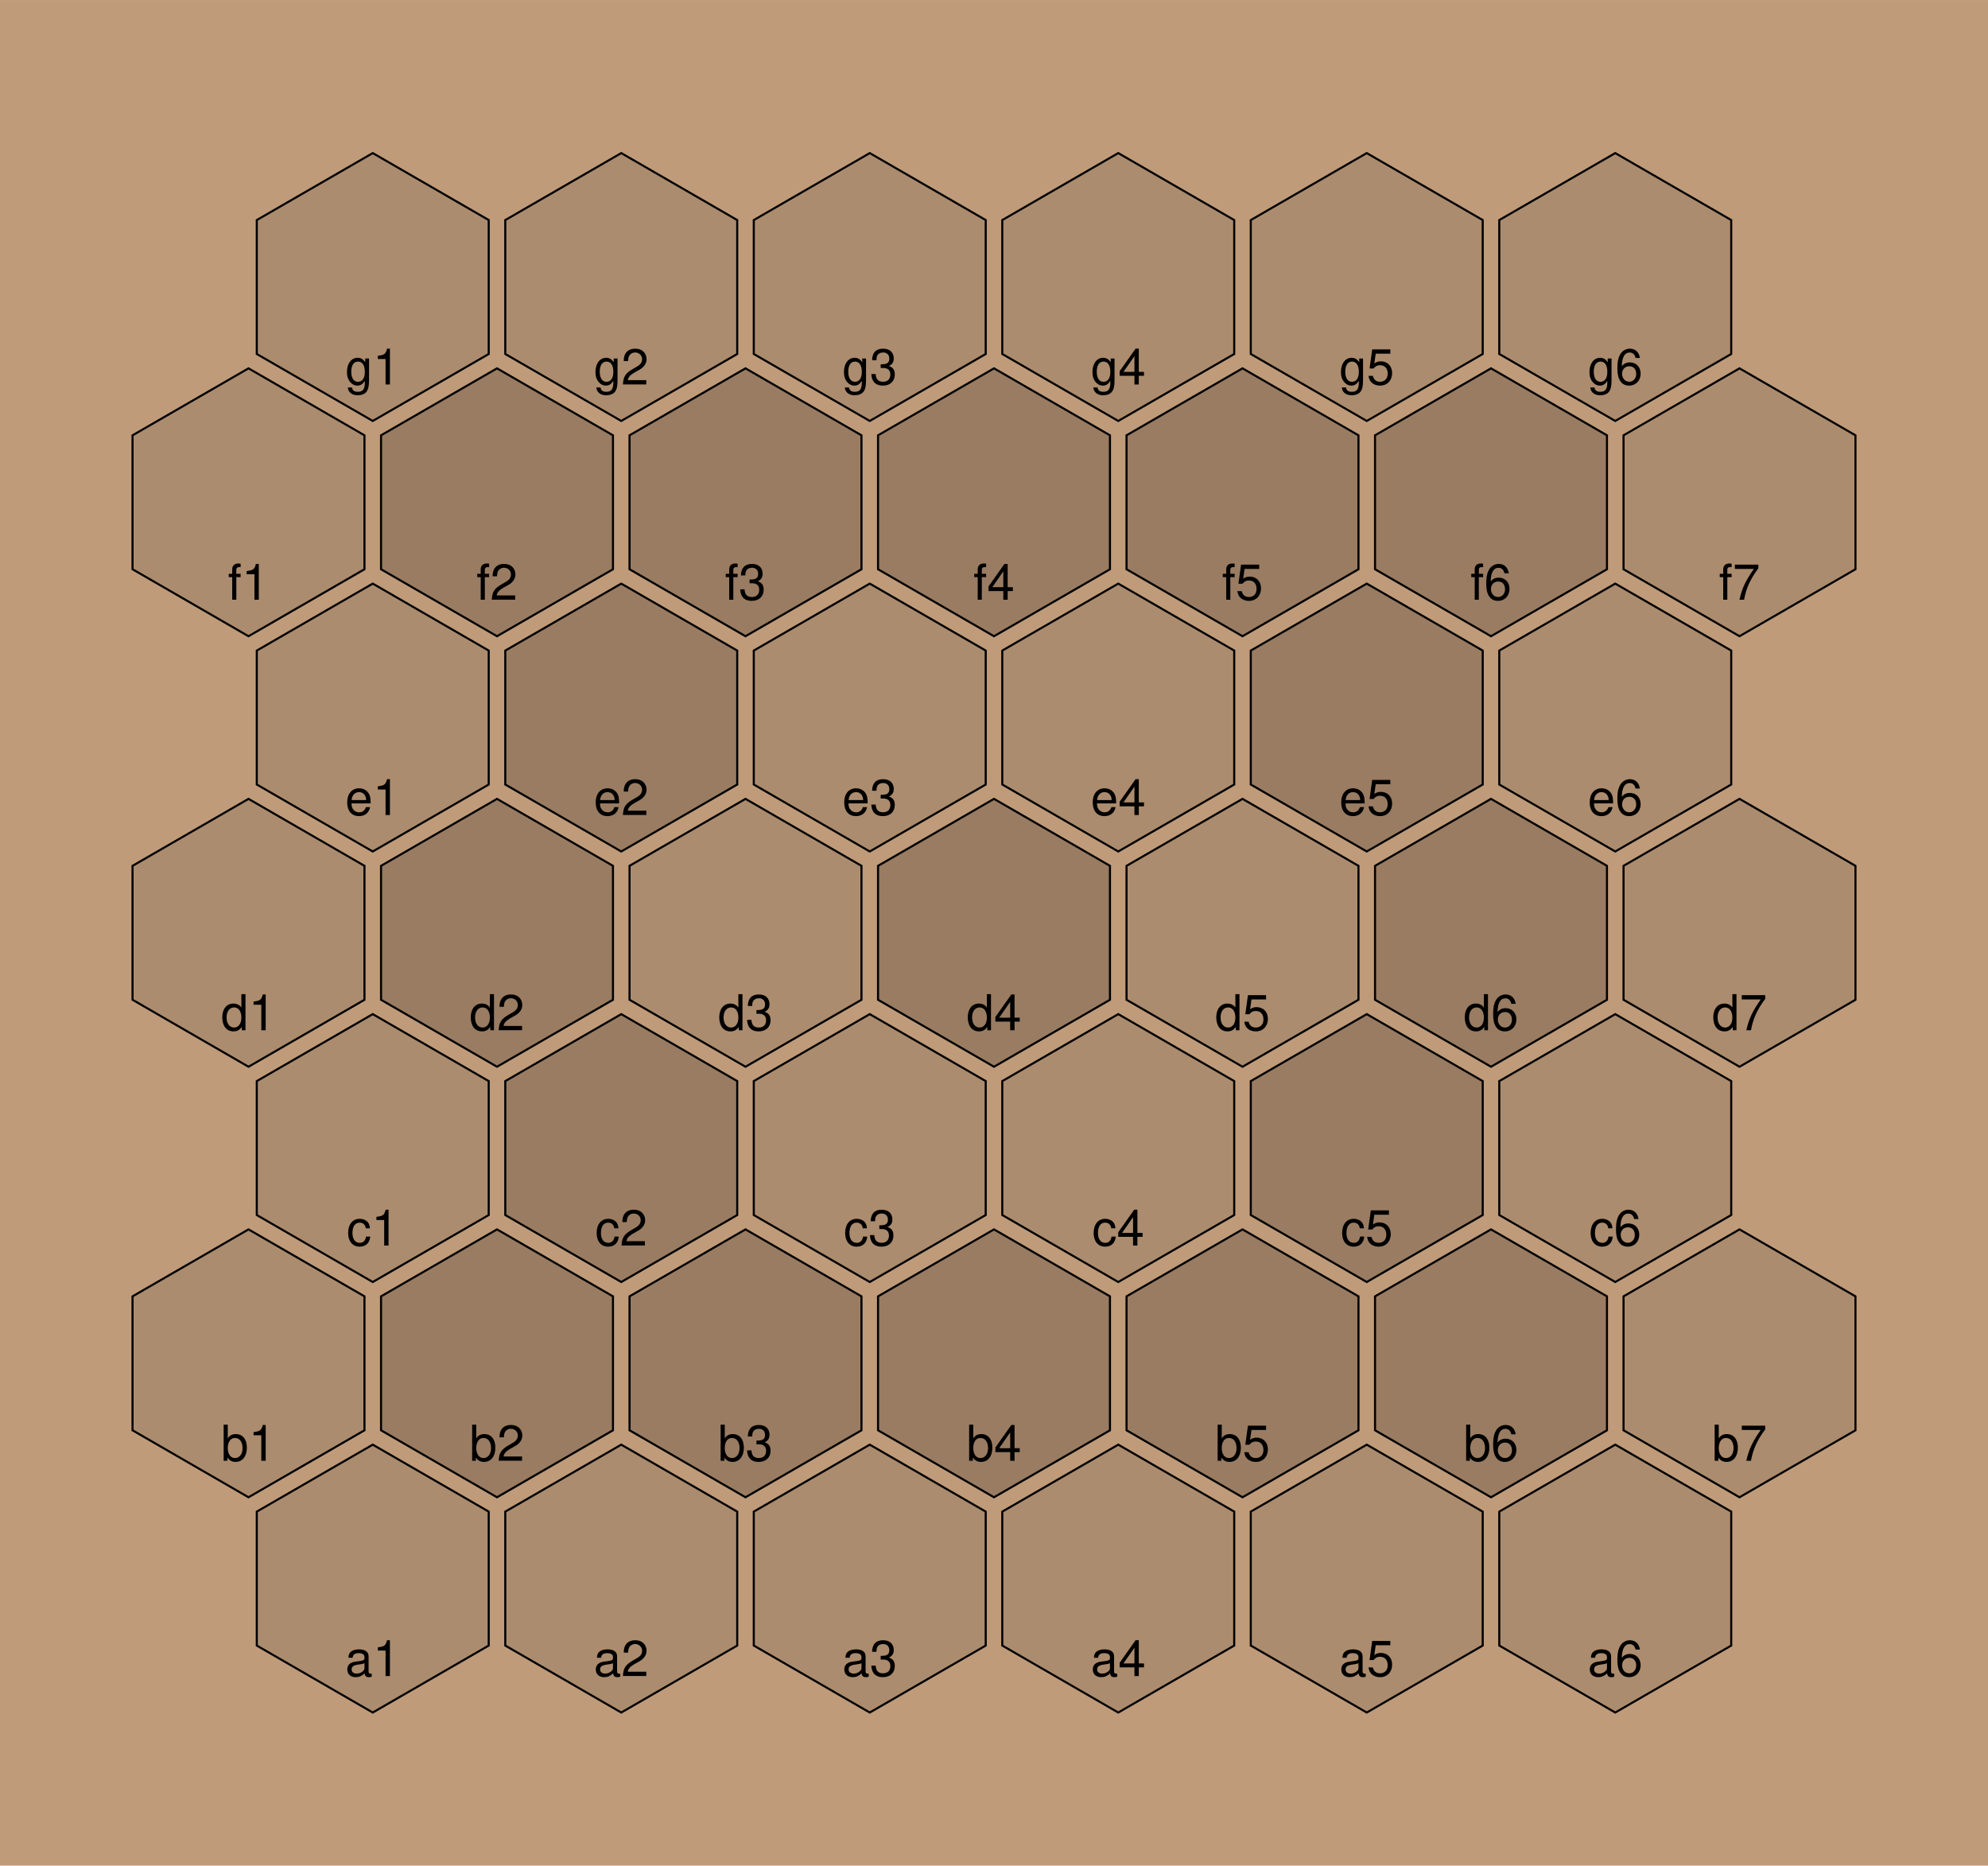
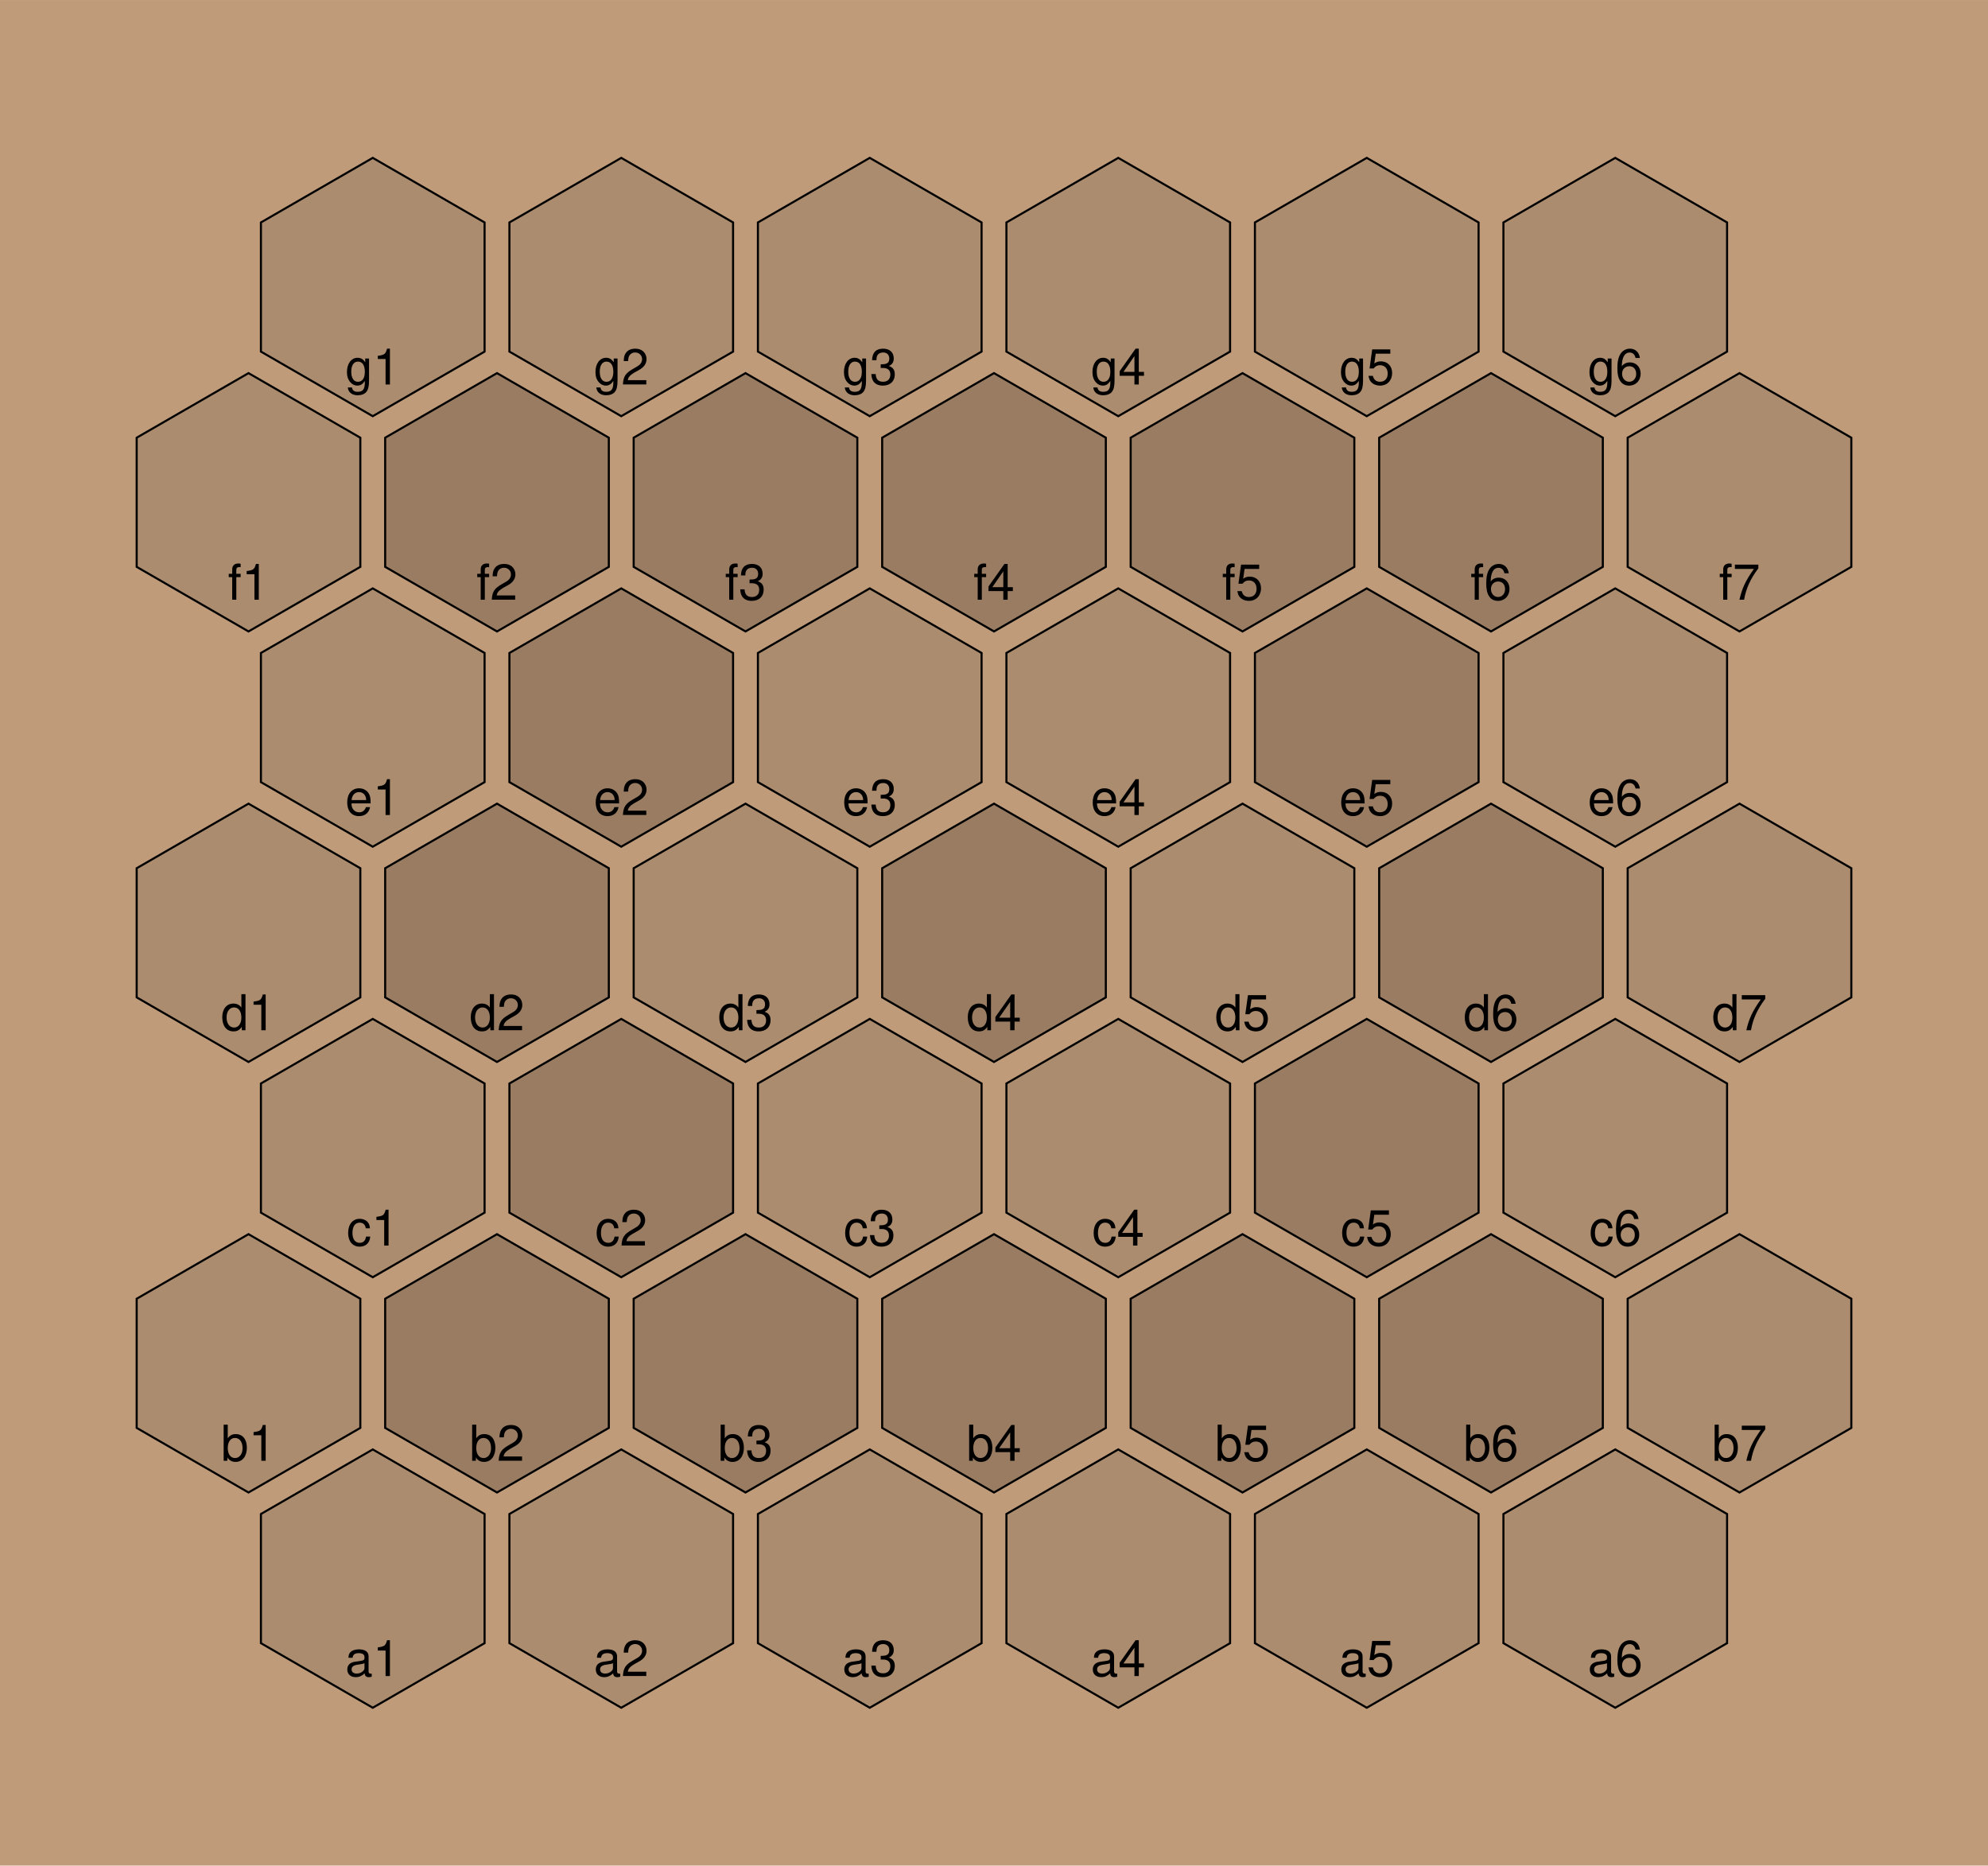
<svg xmlns="http://www.w3.org/2000/svg" width="24.0cm" height="22.517cm" viewBox="-2048.0 -1921.422 4096 3842.843">
  <defs>
</defs>
  <rect x="-2048.0" y="-1921.422" width="4096" height="3842.843" fill="#BF9B7A" />
-   <path d="M-1041.067,1192.267 L-1280,1054.319 L-1518.933,1192.267 L-1518.933,1468.163 L-1280,1606.111 L-1041.067,1468.163 Z" fill-opacity="0.1" stroke="black" stroke-width="4.267" />
+   <path d="M-1049.6,1197.194 L-1280,1064.172 L-1510.4,1197.194 L-1510.4,1463.237 L-1280,1596.258 L-1049.6,1463.237 Z" fill-opacity="0.1" stroke="black" stroke-width="4.267" />
  <text x="-1280" y="1507.577" font-size="102" font-family="Helvetica" fill="black" text-anchor="middle" dominant-baseline="central">a1</text>
-   <path d="M-529.067,1192.267 L-768,1054.319 L-1006.933,1192.267 L-1006.933,1468.163 L-768,1606.111 L-529.067,1468.163 Z" fill-opacity="0.1" stroke="black" stroke-width="4.267" />
+   <path d="M-537.6,1197.194 L-768,1064.172 L-998.4,1197.194 L-998.4,1463.237 L-768,1596.258 L-537.6,1463.237 Z" fill-opacity="0.1" stroke="black" stroke-width="4.267" />
  <text x="-768" y="1507.577" font-size="102" font-family="Helvetica" fill="black" text-anchor="middle" dominant-baseline="central">a2</text>
-   <path d="M-17.067,1192.267 L-256,1054.319 L-494.933,1192.267 L-494.933,1468.163 L-256,1606.111 L-17.067,1468.163 Z" fill-opacity="0.1" stroke="black" stroke-width="4.267" />
+   <path d="M-25.6,1197.194 L-256,1064.172 L-486.4,1197.194 L-486.4,1463.237 L-256,1596.258 L-25.6,1463.237 Z" fill-opacity="0.1" stroke="black" stroke-width="4.267" />
  <text x="-256" y="1507.577" font-size="102" font-family="Helvetica" fill="black" text-anchor="middle" dominant-baseline="central">a3</text>
-   <path d="M494.933,1192.267 L256,1054.319 L17.067,1192.267 L17.067,1468.163 L256,1606.111 L494.933,1468.163 Z" fill-opacity="0.1" stroke="black" stroke-width="4.267" />
+   <path d="M486.4,1197.194 L256,1064.172 L25.6,1197.194 L25.6,1463.237 L256,1596.258 L486.4,1463.237 Z" fill-opacity="0.1" stroke="black" stroke-width="4.267" />
  <text x="256" y="1507.577" font-size="102" font-family="Helvetica" fill="black" text-anchor="middle" dominant-baseline="central">a4</text>
-   <path d="M1006.933,1192.267 L768,1054.319 L529.067,1192.267 L529.067,1468.163 L768,1606.111 L1006.933,1468.163 Z" fill-opacity="0.1" stroke="black" stroke-width="4.267" />
+   <path d="M998.4,1197.194 L768,1064.172 L537.6,1197.194 L537.6,1463.237 L768,1596.258 L998.4,1463.237 Z" fill-opacity="0.1" stroke="black" stroke-width="4.267" />
  <text x="768" y="1507.577" font-size="102" font-family="Helvetica" fill="black" text-anchor="middle" dominant-baseline="central">a5</text>
-   <path d="M1518.933,1192.267 L1280,1054.319 L1041.067,1192.267 L1041.067,1468.163 L1280,1606.111 L1518.933,1468.163 Z" fill-opacity="0.1" stroke="black" stroke-width="4.267" />
+   <path d="M1510.4,1197.194 L1280,1064.172 L1049.6,1197.194 L1049.6,1463.237 L1280,1596.258 L1510.4,1463.237 Z" fill-opacity="0.1" stroke="black" stroke-width="4.267" />
  <text x="1280" y="1507.577" font-size="102" font-family="Helvetica" fill="black" text-anchor="middle" dominant-baseline="central">a6</text>
-   <path d="M-1297.067,748.862 L-1536.0,610.914 L-1774.933,748.862 L-1774.933,1024.758 L-1536.0,1162.706 L-1297.067,1024.758 Z" fill-opacity="0.1" stroke="black" stroke-width="4.267" />
+   <path d="M-1305.6,753.789 L-1536.0,620.767 L-1766.4,753.789 L-1766.4,1019.832 L-1536.0,1152.853 L-1305.6,1019.832 Z" fill-opacity="0.1" stroke="black" stroke-width="4.267" />
  <text x="-1536.0" y="1064.172" font-size="102" font-family="Helvetica" fill="black" text-anchor="middle" dominant-baseline="central">b1</text>
-   <path d="M-785.067,748.862 L-1024.0,610.914 L-1262.933,748.862 L-1262.933,1024.758 L-1024.0,1162.706 L-785.067,1024.758 Z" fill-opacity="0.2" stroke="black" stroke-width="4.267" />
+   <path d="M-793.6,753.789 L-1024.0,620.767 L-1254.4,753.789 L-1254.4,1019.832 L-1024.0,1152.853 L-793.6,1019.832 Z" fill-opacity="0.2" stroke="black" stroke-width="4.267" />
  <text x="-1024.0" y="1064.172" font-size="102" font-family="Helvetica" fill="black" text-anchor="middle" dominant-baseline="central">b2</text>
-   <path d="M-273.067,748.862 L-512,610.914 L-750.933,748.862 L-750.933,1024.758 L-512,1162.706 L-273.067,1024.758 Z" fill-opacity="0.2" stroke="black" stroke-width="4.267" />
+   <path d="M-281.6,753.789 L-512,620.767 L-742.4,753.789 L-742.4,1019.832 L-512,1152.853 L-281.6,1019.832 Z" fill-opacity="0.2" stroke="black" stroke-width="4.267" />
  <text x="-512" y="1064.172" font-size="102" font-family="Helvetica" fill="black" text-anchor="middle" dominant-baseline="central">b3</text>
-   <path d="M238.933,748.862 L-9.679305258566017e-14,610.914 L-238.933,748.862 L-238.933,1024.758 L-1.6436819312948358e-13,1162.706 L238.933,1024.758 Z" fill-opacity="0.2" stroke="black" stroke-width="4.267" />
+   <path d="M230.4,753.789 L-9.739640205480146e-14,620.767 L-230.4,753.789 L-230.4,1019.832 L-1.6255814472205976e-13,1152.853 L230.4,1019.832 Z" fill-opacity="0.2" stroke="black" stroke-width="4.267" />
  <text x="-1.1368683772161603e-13" y="1064.172" font-size="102" font-family="Helvetica" fill="black" text-anchor="middle" dominant-baseline="central">b4</text>
-   <path d="M750.933,748.862 L512,610.914 L273.067,748.862 L273.067,1024.758 L512,1162.706 L750.933,1024.758 Z" fill-opacity="0.2" stroke="black" stroke-width="4.267" />
+   <path d="M742.4,753.789 L512,620.767 L281.6,753.789 L281.6,1019.832 L512,1152.853 L742.4,1019.832 Z" fill-opacity="0.2" stroke="black" stroke-width="4.267" />
  <text x="512" y="1064.172" font-size="102" font-family="Helvetica" fill="black" text-anchor="middle" dominant-baseline="central">b5</text>
-   <path d="M1262.933,748.862 L1024,610.914 L785.067,748.862 L785.067,1024.758 L1024,1162.706 L1262.933,1024.758 Z" fill-opacity="0.2" stroke="black" stroke-width="4.267" />
+   <path d="M1254.4,753.789 L1024,620.767 L793.6,753.789 L793.6,1019.832 L1024,1152.853 L1254.4,1019.832 Z" fill-opacity="0.2" stroke="black" stroke-width="4.267" />
  <text x="1024" y="1064.172" font-size="102" font-family="Helvetica" fill="black" text-anchor="middle" dominant-baseline="central">b6</text>
-   <path d="M1774.933,748.862 L1536.0,610.914 L1297.067,748.862 L1297.067,1024.758 L1536.0,1162.706 L1774.933,1024.758 Z" fill-opacity="0.1" stroke="black" stroke-width="4.267" />
+   <path d="M1766.4,753.789 L1536.0,620.767 L1305.6,753.789 L1305.6,1019.832 L1536.0,1152.853 L1766.4,1019.832 Z" fill-opacity="0.1" stroke="black" stroke-width="4.267" />
  <text x="1536.0" y="1064.172" font-size="102" font-family="Helvetica" fill="black" text-anchor="middle" dominant-baseline="central">b7</text>
-   <path d="M-1041.067,305.457 L-1280.0,167.509 L-1518.933,305.457 L-1518.933,581.353 L-1280.0,719.301 L-1041.067,581.353 Z" fill-opacity="0.1" stroke="black" stroke-width="4.267" />
+   <path d="M-1049.6,310.384 L-1280.0,177.362 L-1510.4,310.384 L-1510.4,576.427 L-1280.0,709.448 L-1049.6,576.427 Z" fill-opacity="0.1" stroke="black" stroke-width="4.267" />
  <text x="-1280.0" y="620.767" font-size="102" font-family="Helvetica" fill="black" text-anchor="middle" dominant-baseline="central">c1</text>
-   <path d="M-529.067,305.457 L-768.0,167.509 L-1006.933,305.457 L-1006.933,581.353 L-768.0,719.301 L-529.067,581.353 Z" fill-opacity="0.2" stroke="black" stroke-width="4.267" />
+   <path d="M-537.6,310.384 L-768.0,177.362 L-998.4,310.384 L-998.4,576.427 L-768.0,709.448 L-537.6,576.427 Z" fill-opacity="0.2" stroke="black" stroke-width="4.267" />
  <text x="-768.0" y="620.767" font-size="102" font-family="Helvetica" fill="black" text-anchor="middle" dominant-baseline="central">c2</text>
-   <path d="M-17.067,305.457 L-256,167.509 L-494.933,305.457 L-494.933,581.353 L-256,719.301 L-17.067,581.353 Z" fill-opacity="0.1" stroke="black" stroke-width="4.267" />
+   <path d="M-25.6,310.384 L-256,177.362 L-486.4,310.384 L-486.4,576.427 L-256,709.448 L-25.6,576.427 Z" fill-opacity="0.1" stroke="black" stroke-width="4.267" />
  <text x="-256" y="620.767" font-size="102" font-family="Helvetica" fill="black" text-anchor="middle" dominant-baseline="central">c3</text>
-   <path d="M494.933,305.457 L256,167.509 L17.067,305.457 L17.067,581.353 L256,719.301 L494.933,581.353 Z" fill-opacity="0.1" stroke="black" stroke-width="4.267" />
+   <path d="M486.4,310.384 L256,177.362 L25.6,310.384 L25.6,576.427 L256,709.448 L486.4,576.427 Z" fill-opacity="0.1" stroke="black" stroke-width="4.267" />
  <text x="256" y="620.767" font-size="102" font-family="Helvetica" fill="black" text-anchor="middle" dominant-baseline="central">c4</text>
-   <path d="M1006.933,305.457 L768.0,167.509 L529.067,305.457 L529.067,581.353 L768.0,719.301 L1006.933,581.353 Z" fill-opacity="0.2" stroke="black" stroke-width="4.267" />
+   <path d="M998.4,310.384 L768.0,177.362 L537.6,310.384 L537.6,576.427 L768.0,709.448 L998.4,576.427 Z" fill-opacity="0.2" stroke="black" stroke-width="4.267" />
  <text x="768.0" y="620.767" font-size="102" font-family="Helvetica" fill="black" text-anchor="middle" dominant-baseline="central">c5</text>
-   <path d="M1518.933,305.457 L1280.0,167.509 L1041.067,305.457 L1041.067,581.353 L1280.0,719.301 L1518.933,581.353 Z" fill-opacity="0.1" stroke="black" stroke-width="4.267" />
+   <path d="M1510.4,310.384 L1280.0,177.362 L1049.6,310.384 L1049.6,576.427 L1280.0,709.448 L1510.4,576.427 Z" fill-opacity="0.1" stroke="black" stroke-width="4.267" />
  <text x="1280.0" y="620.767" font-size="102" font-family="Helvetica" fill="black" text-anchor="middle" dominant-baseline="central">c6</text>
-   <path d="M-1297.067,-137.948 L-1536.0,-275.896 L-1774.933,-137.948 L-1774.933,137.948 L-1536.0,275.896 L-1297.067,137.948 Z" fill-opacity="0.1" stroke="black" stroke-width="4.267" />
+   <path d="M-1305.6,-133.022 L-1536.0,-266.043 L-1766.4,-133.022 L-1766.4,133.022 L-1536.0,266.043 L-1305.6,133.022 Z" fill-opacity="0.1" stroke="black" stroke-width="4.267" />
  <text x="-1536.0" y="177.362" font-size="102" font-family="Helvetica" fill="black" text-anchor="middle" dominant-baseline="central">d1</text>
-   <path d="M-785.067,-137.948 L-1024.0,-275.896 L-1262.933,-137.948 L-1262.933,137.948 L-1024.0,275.896 L-785.067,137.948 Z" fill-opacity="0.2" stroke="black" stroke-width="4.267" />
+   <path d="M-793.6,-133.022 L-1024.0,-266.043 L-1254.4,-133.022 L-1254.4,133.022 L-1024.0,266.043 L-793.6,133.022 Z" fill-opacity="0.2" stroke="black" stroke-width="4.267" />
  <text x="-1024.0" y="177.362" font-size="102" font-family="Helvetica" fill="black" text-anchor="middle" dominant-baseline="central">d2</text>
-   <path d="M-273.067,-137.948 L-512.0,-275.896 L-750.933,-137.948 L-750.933,137.948 L-512.0,275.896 L-273.067,137.948 Z" fill-opacity="0.1" stroke="black" stroke-width="4.267" />
+   <path d="M-281.6,-133.022 L-512.0,-266.043 L-742.4,-133.022 L-742.4,133.022 L-512.0,266.043 L-281.6,133.022 Z" fill-opacity="0.1" stroke="black" stroke-width="4.267" />
  <text x="-512.0" y="177.362" font-size="102" font-family="Helvetica" fill="black" text-anchor="middle" dominant-baseline="central">d3</text>
-   <path d="M238.933,-137.948 L1.6893785135955852e-14,-275.896 L-238.933,-137.948 L-238.933,137.948 L-5.0681355407867556e-14,275.896 L238.933,137.948 Z" fill-opacity="0.2" stroke="black" stroke-width="4.267" />
+   <path d="M230.4,-133.022 L1.629043566681457e-14,-266.043 L-230.4,-133.022 L-230.4,133.022 L-4.8871307000443714e-14,266.043 L230.4,133.022 Z" fill-opacity="0.2" stroke="black" stroke-width="4.267" />
  <text x="0.0" y="177.362" font-size="102" font-family="Helvetica" fill="black" text-anchor="middle" dominant-baseline="central">d4</text>
-   <path d="M750.933,-137.948 L512.0,-275.896 L273.067,-137.948 L273.067,137.948 L512,275.896 L750.933,137.948 Z" fill-opacity="0.1" stroke="black" stroke-width="4.267" />
+   <path d="M742.4,-133.022 L512.0,-266.043 L281.6,-133.022 L281.6,133.022 L512,266.043 L742.4,133.022 Z" fill-opacity="0.1" stroke="black" stroke-width="4.267" />
  <text x="512.0" y="177.362" font-size="102" font-family="Helvetica" fill="black" text-anchor="middle" dominant-baseline="central">d5</text>
-   <path d="M1262.933,-137.948 L1024.0,-275.896 L785.067,-137.948 L785.067,137.948 L1024.0,275.896 L1262.933,137.948 Z" fill-opacity="0.2" stroke="black" stroke-width="4.267" />
+   <path d="M1254.4,-133.022 L1024.0,-266.043 L793.6,-133.022 L793.6,133.022 L1024.0,266.043 L1254.4,133.022 Z" fill-opacity="0.2" stroke="black" stroke-width="4.267" />
  <text x="1024.0" y="177.362" font-size="102" font-family="Helvetica" fill="black" text-anchor="middle" dominant-baseline="central">d6</text>
-   <path d="M1774.933,-137.948 L1536.0,-275.896 L1297.067,-137.948 L1297.067,137.948 L1536.0,275.896 L1774.933,137.948 Z" fill-opacity="0.1" stroke="black" stroke-width="4.267" />
+   <path d="M1766.4,-133.022 L1536.0,-266.043 L1305.6,-133.022 L1305.6,133.022 L1536.0,266.043 L1766.4,133.022 Z" fill-opacity="0.1" stroke="black" stroke-width="4.267" />
  <text x="1536.0" y="177.362" font-size="102" font-family="Helvetica" fill="black" text-anchor="middle" dominant-baseline="central">d7</text>
-   <path d="M-1041.067,-581.353 L-1280.0,-719.301 L-1518.933,-581.353 L-1518.933,-305.457 L-1280.0,-167.509 L-1041.067,-305.457 Z" fill-opacity="0.1" stroke="black" stroke-width="4.267" />
+   <path d="M-1049.6,-576.427 L-1280.0,-709.448 L-1510.4,-576.427 L-1510.4,-310.384 L-1280.0,-177.362 L-1049.6,-310.384 Z" fill-opacity="0.1" stroke="black" stroke-width="4.267" />
  <text x="-1280.0" y="-266.043" font-size="102" font-family="Helvetica" fill="black" text-anchor="middle" dominant-baseline="central">e1</text>
-   <path d="M-529.067,-581.353 L-768.0,-719.301 L-1006.933,-581.353 L-1006.933,-305.457 L-768.0,-167.509 L-529.067,-305.457 Z" fill-opacity="0.2" stroke="black" stroke-width="4.267" />
+   <path d="M-537.6,-576.427 L-768.0,-709.448 L-998.4,-576.427 L-998.4,-310.384 L-768.0,-177.362 L-537.6,-310.384 Z" fill-opacity="0.2" stroke="black" stroke-width="4.267" />
  <text x="-768.0" y="-266.043" font-size="102" font-family="Helvetica" fill="black" text-anchor="middle" dominant-baseline="central">e2</text>
-   <path d="M-17.067,-581.353 L-256,-719.301 L-494.933,-581.353 L-494.933,-305.457 L-256.0,-167.509 L-17.067,-305.457 Z" fill-opacity="0.1" stroke="black" stroke-width="4.267" />
+   <path d="M-25.6,-576.427 L-256,-709.448 L-486.4,-576.427 L-486.4,-310.384 L-256.0,-177.362 L-25.6,-310.384 Z" fill-opacity="0.1" stroke="black" stroke-width="4.267" />
  <text x="-256" y="-266.043" font-size="102" font-family="Helvetica" fill="black" text-anchor="middle" dominant-baseline="central">e3</text>
-   <path d="M494.933,-581.353 L256,-719.301 L17.067,-581.353 L17.067,-305.457 L256.0,-167.509 L494.933,-305.457 Z" fill-opacity="0.1" stroke="black" stroke-width="4.267" />
+   <path d="M486.4,-576.427 L256,-709.448 L25.6,-576.427 L25.6,-310.384 L256.0,-177.362 L486.4,-310.384 Z" fill-opacity="0.1" stroke="black" stroke-width="4.267" />
  <text x="256" y="-266.043" font-size="102" font-family="Helvetica" fill="black" text-anchor="middle" dominant-baseline="central">e4</text>
-   <path d="M1006.933,-581.353 L768.0,-719.301 L529.067,-581.353 L529.067,-305.457 L768.0,-167.509 L1006.933,-305.457 Z" fill-opacity="0.2" stroke="black" stroke-width="4.267" />
+   <path d="M998.4,-576.427 L768.0,-709.448 L537.6,-576.427 L537.6,-310.384 L768.0,-177.362 L998.4,-310.384 Z" fill-opacity="0.2" stroke="black" stroke-width="4.267" />
  <text x="768.0" y="-266.043" font-size="102" font-family="Helvetica" fill="black" text-anchor="middle" dominant-baseline="central">e5</text>
-   <path d="M1518.933,-581.353 L1280.0,-719.301 L1041.067,-581.353 L1041.067,-305.457 L1280.0,-167.509 L1518.933,-305.457 Z" fill-opacity="0.1" stroke="black" stroke-width="4.267" />
+   <path d="M1510.4,-576.427 L1280.0,-709.448 L1049.6,-576.427 L1049.6,-310.384 L1280.0,-177.362 L1510.4,-310.384 Z" fill-opacity="0.1" stroke="black" stroke-width="4.267" />
  <text x="1280.0" y="-266.043" font-size="102" font-family="Helvetica" fill="black" text-anchor="middle" dominant-baseline="central">e6</text>
-   <path d="M-1297.067,-1024.758 L-1536.0,-1162.706 L-1774.933,-1024.758 L-1774.933,-748.862 L-1536.0,-610.914 L-1297.067,-748.862 Z" fill-opacity="0.1" stroke="black" stroke-width="4.267" />
+   <path d="M-1305.6,-1019.832 L-1536.0,-1152.853 L-1766.4,-1019.832 L-1766.4,-753.789 L-1536.0,-620.767 L-1305.6,-753.789 Z" fill-opacity="0.1" stroke="black" stroke-width="4.267" />
  <text x="-1536.0" y="-709.448" font-size="102" font-family="Helvetica" fill="black" text-anchor="middle" dominant-baseline="central">f1</text>
-   <path d="M-785.067,-1024.758 L-1024,-1162.706 L-1262.933,-1024.758 L-1262.933,-748.862 L-1024,-610.914 L-785.067,-748.862 Z" fill-opacity="0.2" stroke="black" stroke-width="4.267" />
+   <path d="M-793.6,-1019.832 L-1024,-1152.853 L-1254.4,-1019.832 L-1254.4,-753.789 L-1024,-620.767 L-793.6,-753.789 Z" fill-opacity="0.2" stroke="black" stroke-width="4.267" />
  <text x="-1024" y="-709.448" font-size="102" font-family="Helvetica" fill="black" text-anchor="middle" dominant-baseline="central">f2</text>
-   <path d="M-273.067,-1024.758 L-512,-1162.706 L-750.933,-1024.758 L-750.933,-748.862 L-512,-610.914 L-273.067,-748.862 Z" fill-opacity="0.2" stroke="black" stroke-width="4.267" />
+   <path d="M-281.6,-1019.832 L-512,-1152.853 L-742.4,-1019.832 L-742.4,-753.789 L-512,-620.767 L-281.6,-753.789 Z" fill-opacity="0.2" stroke="black" stroke-width="4.267" />
  <text x="-512" y="-709.448" font-size="102" font-family="Helvetica" fill="black" text-anchor="middle" dominant-baseline="central">f3</text>
-   <path d="M238.933,-1024.758 L1.305806228575719e-13,-1162.706 L-238.933,-1024.758 L-238.933,-748.862 L6.300548231374848e-14,-610.914 L238.933,-748.862 Z" fill-opacity="0.2" stroke="black" stroke-width="4.267" />
+   <path d="M230.4,-1019.832 L1.299772733884306e-13,-1152.853 L-230.4,-1019.832 L-230.4,-753.789 L6.481553072117232e-14,-620.767 L230.4,-753.789 Z" fill-opacity="0.2" stroke="black" stroke-width="4.267" />
  <text x="1.1368683772161603e-13" y="-709.448" font-size="102" font-family="Helvetica" fill="black" text-anchor="middle" dominant-baseline="central">f4</text>
-   <path d="M750.933,-1024.758 L512,-1162.706 L273.067,-1024.758 L273.067,-748.862 L512,-610.914 L750.933,-748.862 Z" fill-opacity="0.2" stroke="black" stroke-width="4.267" />
+   <path d="M742.4,-1019.832 L512,-1152.853 L281.6,-1019.832 L281.6,-753.789 L512,-620.767 L742.4,-753.789 Z" fill-opacity="0.2" stroke="black" stroke-width="4.267" />
  <text x="512" y="-709.448" font-size="102" font-family="Helvetica" fill="black" text-anchor="middle" dominant-baseline="central">f5</text>
-   <path d="M1262.933,-1024.758 L1024.0,-1162.706 L785.067,-1024.758 L785.067,-748.862 L1024.0,-610.914 L1262.933,-748.862 Z" fill-opacity="0.2" stroke="black" stroke-width="4.267" />
+   <path d="M1254.4,-1019.832 L1024.0,-1152.853 L793.6,-1019.832 L793.6,-753.789 L1024.0,-620.767 L1254.4,-753.789 Z" fill-opacity="0.2" stroke="black" stroke-width="4.267" />
  <text x="1024.0" y="-709.448" font-size="102" font-family="Helvetica" fill="black" text-anchor="middle" dominant-baseline="central">f6</text>
-   <path d="M1774.933,-1024.758 L1536.0,-1162.706 L1297.067,-1024.758 L1297.067,-748.862 L1536.0,-610.914 L1774.933,-748.862 Z" fill-opacity="0.1" stroke="black" stroke-width="4.267" />
+   <path d="M1766.4,-1019.832 L1536.0,-1152.853 L1305.6,-1019.832 L1305.6,-753.789 L1536.0,-620.767 L1766.4,-753.789 Z" fill-opacity="0.1" stroke="black" stroke-width="4.267" />
  <text x="1536.0" y="-709.448" font-size="102" font-family="Helvetica" fill="black" text-anchor="middle" dominant-baseline="central">f7</text>
-   <path d="M-1041.067,-1468.163 L-1280,-1606.111 L-1518.933,-1468.163 L-1518.933,-1192.267 L-1280,-1054.319 L-1041.067,-1192.267 Z" fill-opacity="0.1" stroke="black" stroke-width="4.267" />
+   <path d="M-1049.6,-1463.237 L-1280,-1596.258 L-1510.4,-1463.237 L-1510.4,-1197.194 L-1280,-1064.172 L-1049.6,-1197.194 Z" fill-opacity="0.1" stroke="black" stroke-width="4.267" />
  <text x="-1280" y="-1152.853" font-size="102" font-family="Helvetica" fill="black" text-anchor="middle" dominant-baseline="central">g1</text>
-   <path d="M-529.067,-1468.163 L-768,-1606.111 L-1006.933,-1468.163 L-1006.933,-1192.267 L-768,-1054.319 L-529.067,-1192.267 Z" fill-opacity="0.1" stroke="black" stroke-width="4.267" />
+   <path d="M-537.6,-1463.237 L-768,-1596.258 L-998.4,-1463.237 L-998.4,-1197.194 L-768,-1064.172 L-537.6,-1197.194 Z" fill-opacity="0.1" stroke="black" stroke-width="4.267" />
  <text x="-768" y="-1152.853" font-size="102" font-family="Helvetica" fill="black" text-anchor="middle" dominant-baseline="central">g2</text>
-   <path d="M-17.067,-1468.163 L-256,-1606.111 L-494.933,-1468.163 L-494.933,-1192.267 L-256,-1054.319 L-17.067,-1192.267 Z" fill-opacity="0.1" stroke="black" stroke-width="4.267" />
+   <path d="M-25.6,-1463.237 L-256,-1596.258 L-486.4,-1463.237 L-486.4,-1197.194 L-256,-1064.172 L-25.6,-1197.194 Z" fill-opacity="0.1" stroke="black" stroke-width="4.267" />
  <text x="-256" y="-1152.853" font-size="102" font-family="Helvetica" fill="black" text-anchor="middle" dominant-baseline="central">g3</text>
-   <path d="M494.933,-1468.163 L256,-1606.111 L17.067,-1468.163 L17.067,-1192.267 L256,-1054.319 L494.933,-1192.267 Z" fill-opacity="0.1" stroke="black" stroke-width="4.267" />
+   <path d="M486.4,-1463.237 L256,-1596.258 L25.6,-1463.237 L25.6,-1197.194 L256,-1064.172 L486.4,-1197.194 Z" fill-opacity="0.1" stroke="black" stroke-width="4.267" />
  <text x="256" y="-1152.853" font-size="102" font-family="Helvetica" fill="black" text-anchor="middle" dominant-baseline="central">g4</text>
-   <path d="M1006.933,-1468.163 L768,-1606.111 L529.067,-1468.163 L529.067,-1192.267 L768,-1054.319 L1006.933,-1192.267 Z" fill-opacity="0.1" stroke="black" stroke-width="4.267" />
+   <path d="M998.4,-1463.237 L768,-1596.258 L537.6,-1463.237 L537.6,-1197.194 L768,-1064.172 L998.4,-1197.194 Z" fill-opacity="0.1" stroke="black" stroke-width="4.267" />
  <text x="768" y="-1152.853" font-size="102" font-family="Helvetica" fill="black" text-anchor="middle" dominant-baseline="central">g5</text>
-   <path d="M1518.933,-1468.163 L1280,-1606.111 L1041.067,-1468.163 L1041.067,-1192.267 L1280,-1054.319 L1518.933,-1192.267 Z" fill-opacity="0.1" stroke="black" stroke-width="4.267" />
+   <path d="M1510.4,-1463.237 L1280,-1596.258 L1049.6,-1463.237 L1049.6,-1197.194 L1280,-1064.172 L1510.4,-1197.194 Z" fill-opacity="0.1" stroke="black" stroke-width="4.267" />
  <text x="1280" y="-1152.853" font-size="102" font-family="Helvetica" fill="black" text-anchor="middle" dominant-baseline="central">g6</text>
</svg>
